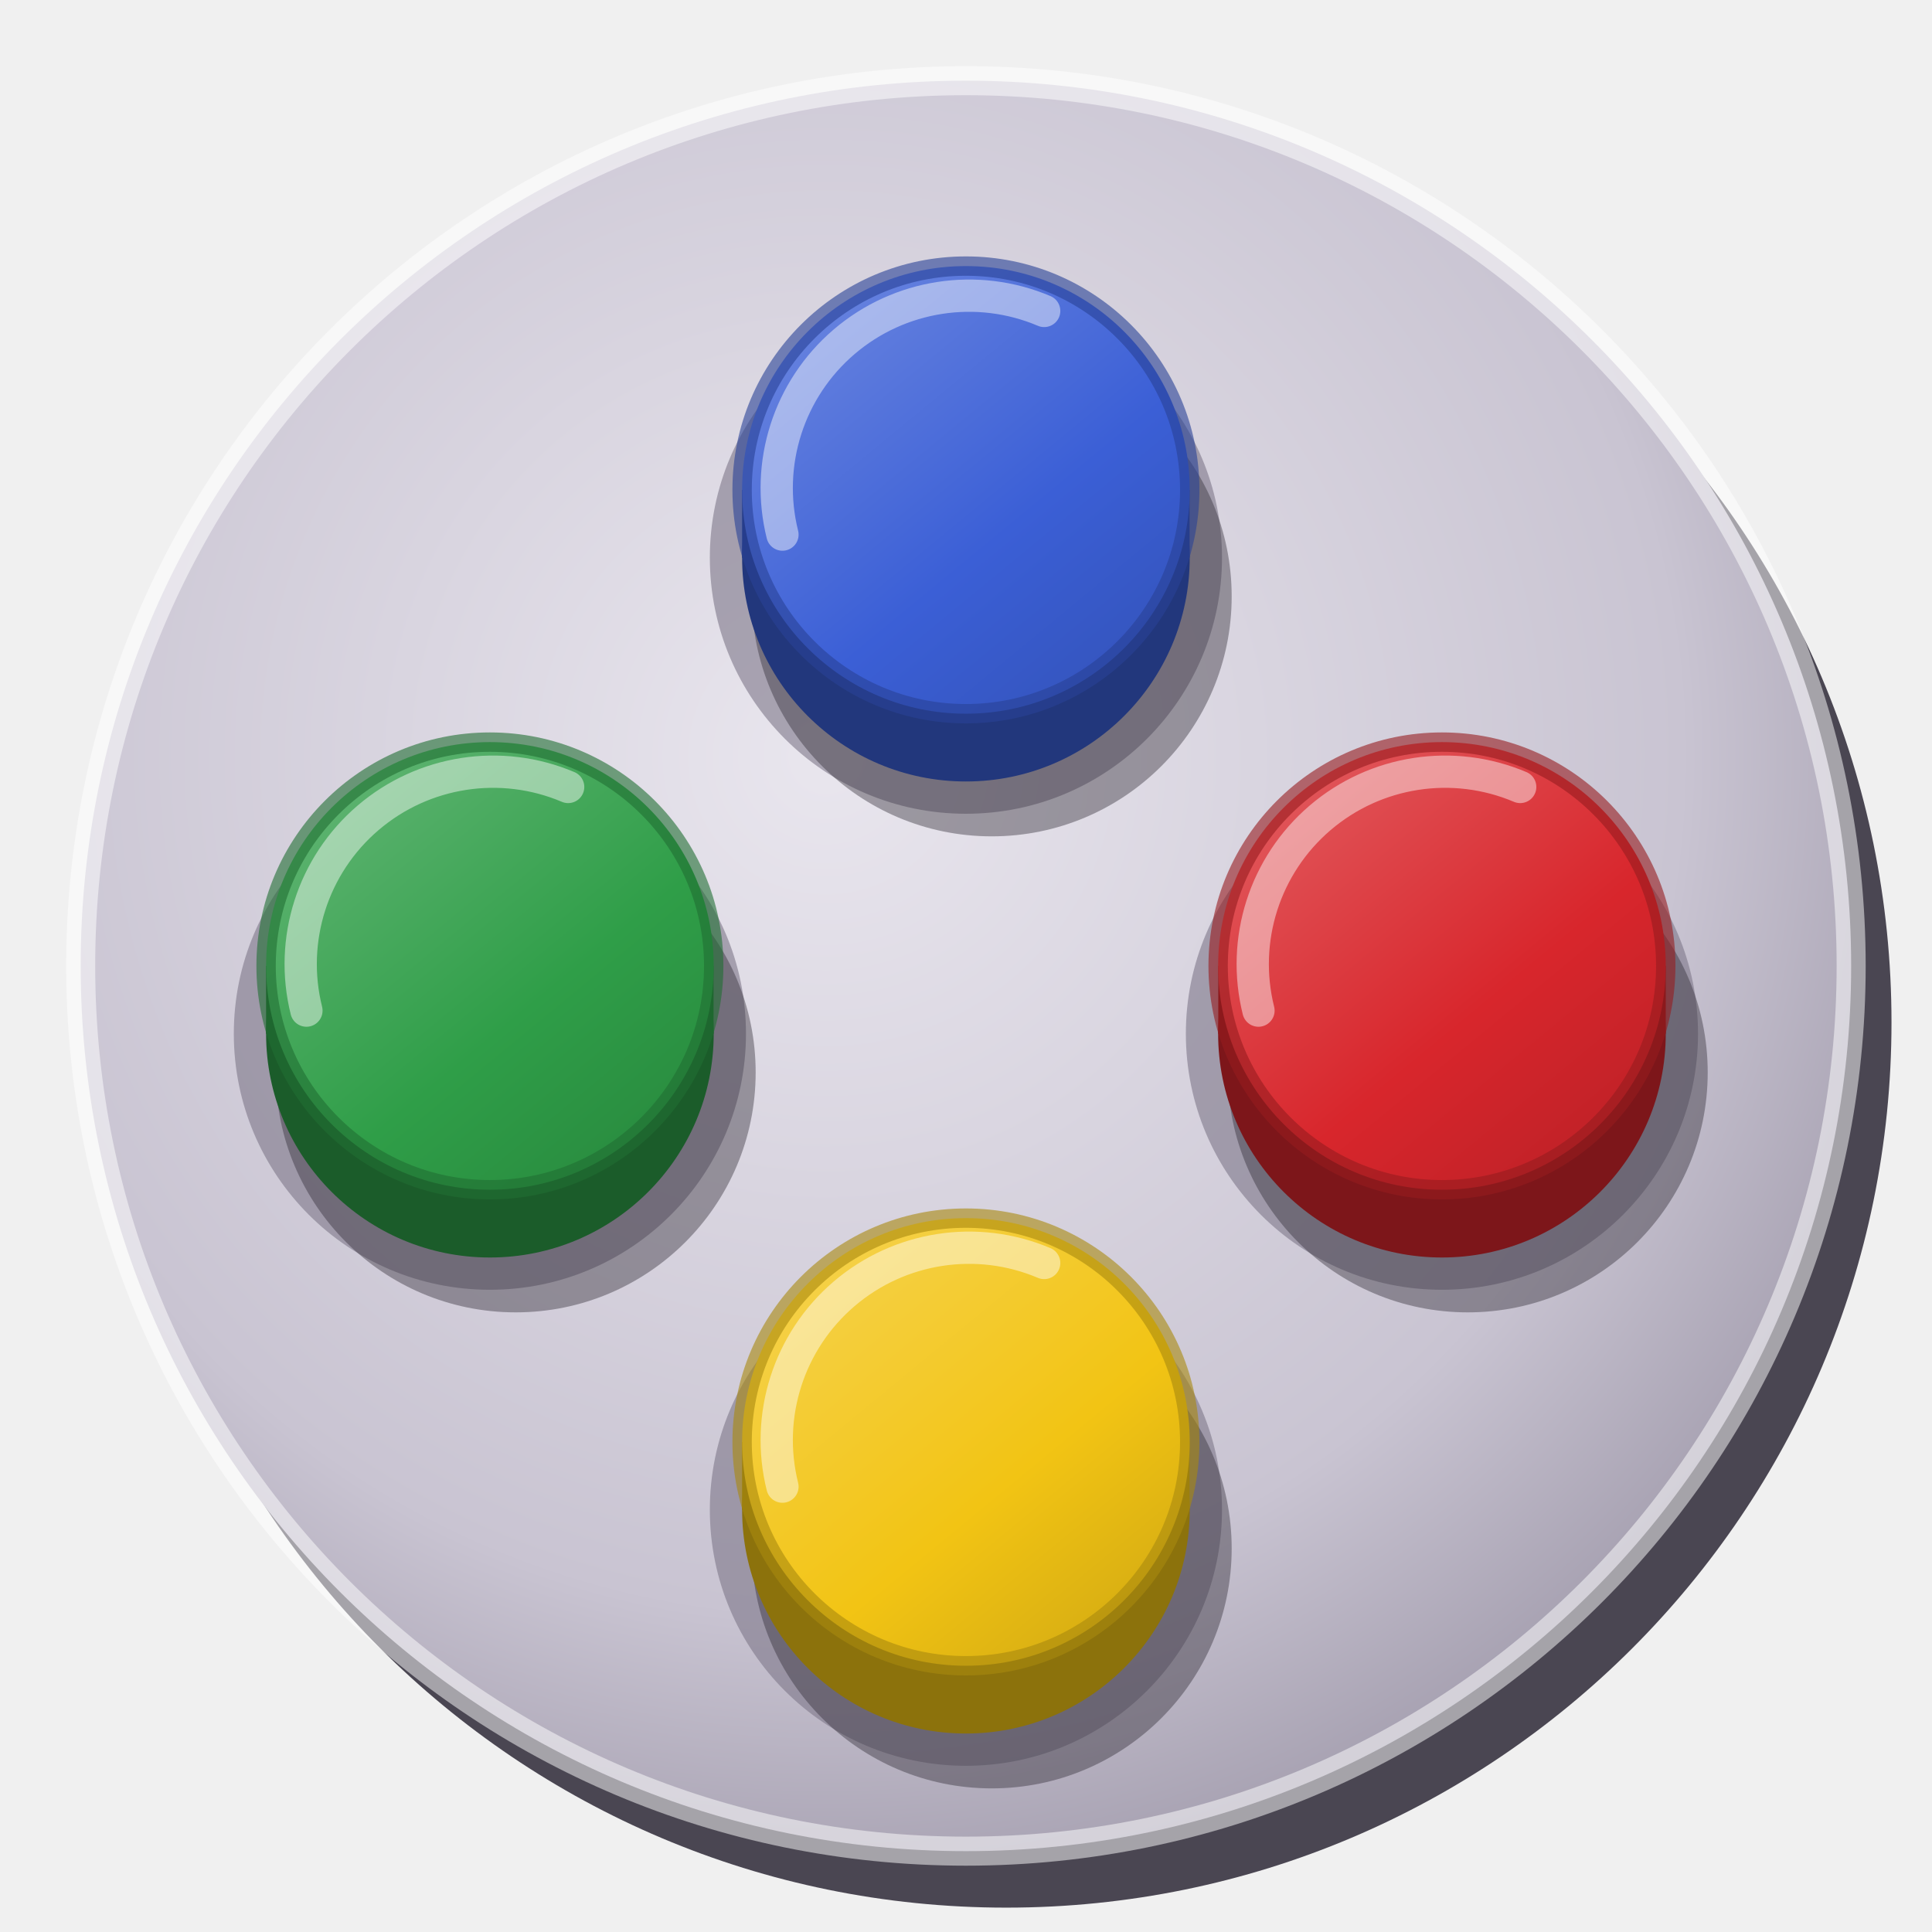
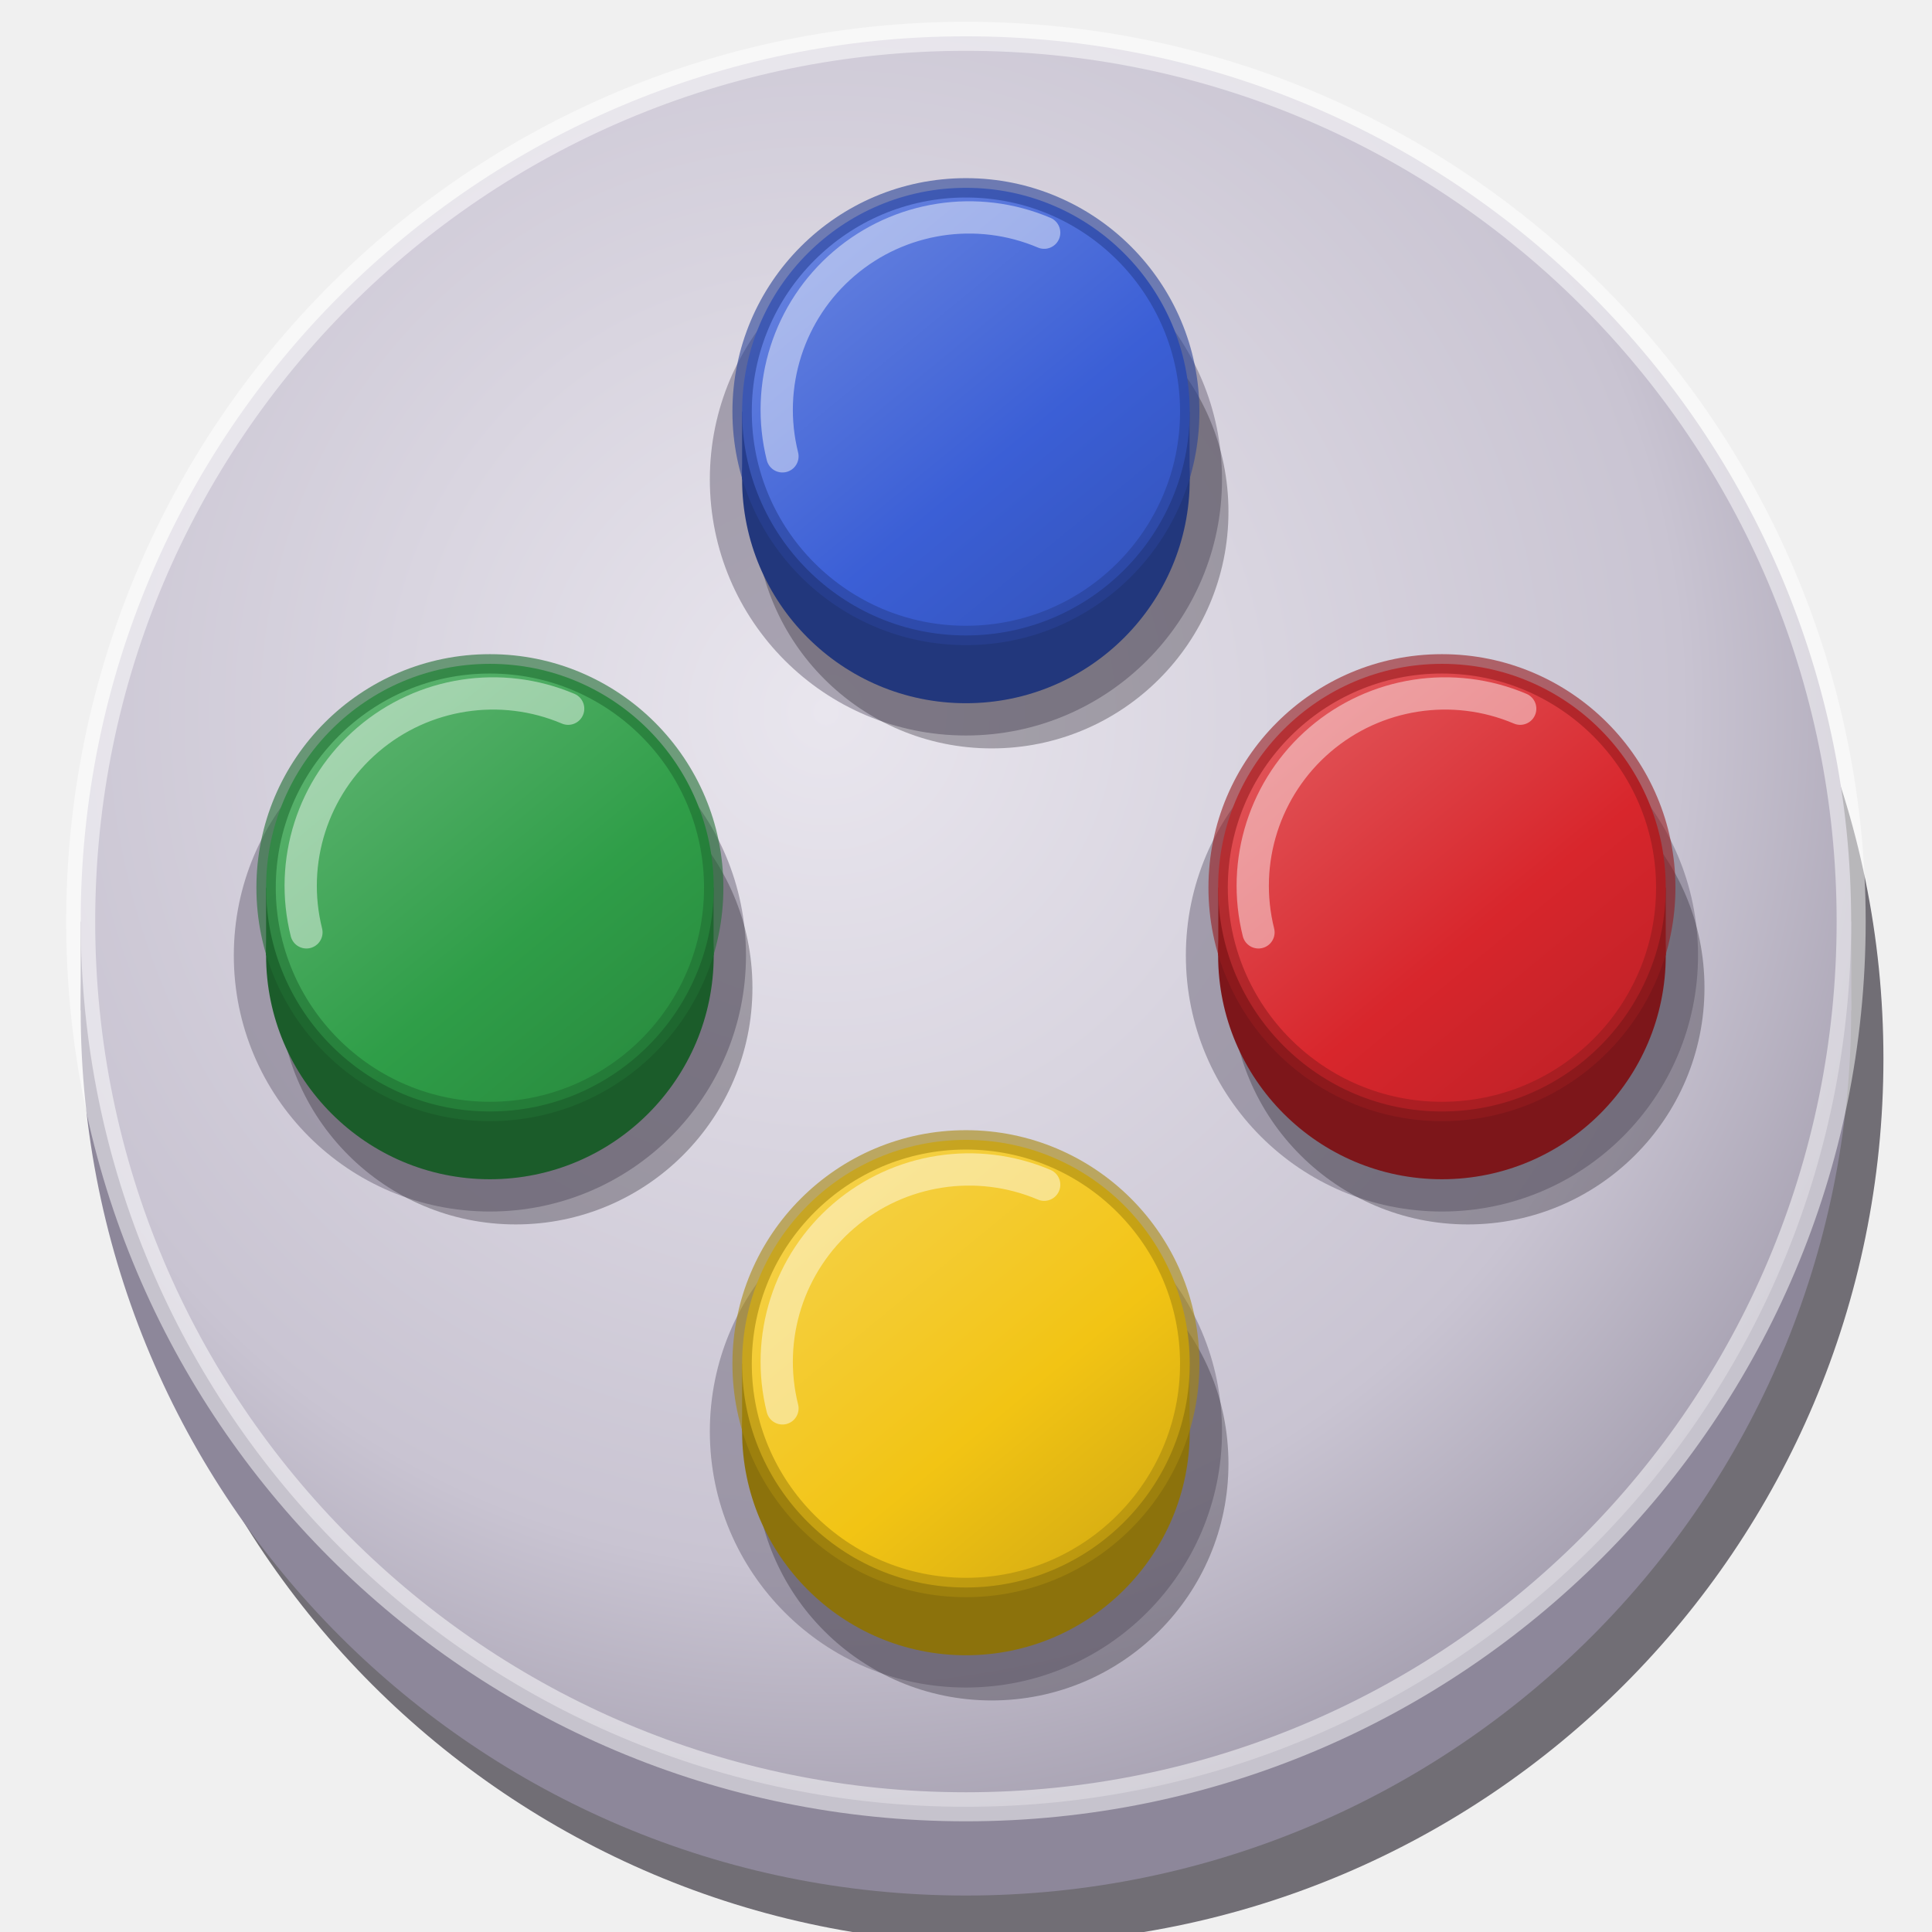
- <svg xmlns="http://www.w3.org/2000/svg" width="96" height="96" viewBox="-5.986 -5.986 11.973 11.973">
+ <svg xmlns="http://www.w3.org/2000/svg" width="96" height="96" viewBox="-5.986 -5.711 11.973 11.973">
  <defs>
    <radialGradient id="base" cx="0.42" cy="0.38" r="0.7">
      <stop offset="0" stop-color="#e9e6ee" />
      <stop offset="0.7" stop-color="#c9c4d2" />
      <stop offset="1" stop-color="#9d97a8" />
    </radialGradient>
    <linearGradient id="t0" x1="0.15" y1="0.1" x2="0.85" y2="0.95">
      <stop offset="0" stop-color="#6682df" />
      <stop offset="0.6" stop-color="#3b5fd6" />
      <stop offset="1" stop-color="#3454bc" />
    </linearGradient>
    <linearGradient id="t1" x1="0.15" y1="0.1" x2="0.85" y2="0.95">
      <stop offset="0" stop-color="#e1565a" />
      <stop offset="0.6" stop-color="#d8262c" />
      <stop offset="1" stop-color="#be2127" />
    </linearGradient>
    <linearGradient id="t2" x1="0.15" y1="0.1" x2="0.85" y2="0.95">
      <stop offset="0" stop-color="#f5d148" />
      <stop offset="0.6" stop-color="#f2c414" />
      <stop offset="1" stop-color="#d5ac12" />
    </linearGradient>
    <linearGradient id="t3" x1="0.15" y1="0.1" x2="0.85" y2="0.95">
      <stop offset="0" stop-color="#5db370" />
      <stop offset="0.6" stop-color="#2f9e48" />
      <stop offset="1" stop-color="#298b3f" />
    </linearGradient>
  </defs>
-   <circle cx="0.25" cy="0.35" r="5.486" fill="#4a4652" />
+   <circle cx="0.2" cy="0.85" r="5.486" fill="#3a3640" opacity="0.7" />
+   <circle cx="0" cy="0.55" r="5.486" fill="#8d879a" />
+   <rect x="-5.486" y="0" width="10.973" height="0.55" fill="#8d879a" />
  <circle cx="0" cy="0" r="5.486" fill="url(#base)" />
  <circle cx="0" cy="0" r="5.486" fill="none" stroke="#ffffff" stroke-opacity="0.5" stroke-width="0.18" />
-   <circle cx="0" cy="-2.53" r="1.587" fill="#7d7788" opacity="0.6" />
-   <circle cx="0.16" cy="-2.29" r="1.487" fill="#2a2630" opacity="0.4" />
-   <circle cx="0" cy="-2.53" r="1.387" fill="#22377c" />
-   <rect x="-1.387" y="-2.95" width="2.773" height="0.42" fill="#22377c" />
-   <circle cx="0" cy="-2.95" r="1.387" fill="url(#t0)" />
-   <path d="M-1.137,-2.673 A1.192,1.192 0 0 1 0.485,-4.059" fill="none" stroke="#ffffff" stroke-opacity="0.45" stroke-width="0.2" stroke-linecap="round" />
-   <circle cx="0" cy="-2.95" r="1.387" fill="none" stroke="#294296" stroke-opacity="0.6" stroke-width="0.12" />
-   <circle cx="2.95" cy="0.42" r="1.587" fill="#7d7788" opacity="0.6" />
-   <circle cx="3.11" cy="0.66" r="1.487" fill="#2a2630" opacity="0.4" />
-   <circle cx="2.95" cy="0.42" r="1.387" fill="#7d161a" />
-   <rect x="1.564" y="0" width="2.773" height="0.42" fill="#7d161a" />
-   <circle cx="2.95" cy="0" r="1.387" fill="url(#t1)" />
-   <path d="M1.813,0.277 A1.192,1.192 0 0 1 3.435,-1.109" fill="none" stroke="#ffffff" stroke-opacity="0.45" stroke-width="0.2" stroke-linecap="round" />
-   <circle cx="2.95" cy="0" r="1.387" fill="none" stroke="#971b1f" stroke-opacity="0.6" stroke-width="0.12" />
-   <circle cx="0" cy="3.37" r="1.587" fill="#7d7788" opacity="0.6" />
-   <circle cx="0.16" cy="3.61" r="1.487" fill="#2a2630" opacity="0.4" />
-   <circle cx="0" cy="3.37" r="1.387" fill="#8c720c" />
-   <rect x="-1.387" y="2.95" width="2.773" height="0.42" fill="#8c720c" />
-   <circle cx="0" cy="2.95" r="1.387" fill="url(#t2)" />
-   <path d="M-1.137,3.227 A1.192,1.192 0 0 1 0.485,1.841" fill="none" stroke="#ffffff" stroke-opacity="0.45" stroke-width="0.2" stroke-linecap="round" />
-   <circle cx="0" cy="2.95" r="1.387" fill="none" stroke="#a9890e" stroke-opacity="0.6" stroke-width="0.12" />
-   <circle cx="-2.95" cy="0.42" r="1.587" fill="#7d7788" opacity="0.6" />
-   <circle cx="-2.79" cy="0.66" r="1.487" fill="#2a2630" opacity="0.4" />
-   <circle cx="-2.95" cy="0.42" r="1.387" fill="#1b5c2a" />
-   <rect x="-4.337" y="0" width="2.773" height="0.42" fill="#1b5c2a" />
-   <circle cx="-2.95" cy="0" r="1.387" fill="url(#t3)" />
-   <path d="M-4.087,0.277 A1.192,1.192 0 0 1 -2.465,-1.109" fill="none" stroke="#ffffff" stroke-opacity="0.45" stroke-width="0.2" stroke-linecap="round" />
-   <circle cx="-2.95" cy="0" r="1.387" fill="none" stroke="#216f32" stroke-opacity="0.6" stroke-width="0.12" />
+   <circle cx="0" cy="-2.74" r="1.587" fill="#7d7788" opacity="0.6" />
+   <circle cx="0.16" cy="-2.54" r="1.467" fill="#2a2630" opacity="0.35" />
+   <circle cx="0" cy="-2.74" r="1.387" fill="#22377c" />
+   <rect x="-1.387" y="-3.16" width="2.773" height="0.42" fill="#22377c" />
+   <circle cx="0" cy="-3.16" r="1.387" fill="url(#t0)" />
+   <path d="M-1.137,-2.883 A1.192,1.192 0 0 1 0.485,-4.269" fill="none" stroke="#ffffff" stroke-opacity="0.45" stroke-width="0.2" stroke-linecap="round" />
+   <circle cx="0" cy="-3.16" r="1.387" fill="none" stroke="#294296" stroke-opacity="0.6" stroke-width="0.12" />
+   <circle cx="2.95" cy="0.21" r="1.587" fill="#7d7788" opacity="0.6" />
+   <circle cx="3.11" cy="0.41" r="1.467" fill="#2a2630" opacity="0.35" />
+   <circle cx="2.95" cy="0.21" r="1.387" fill="#7d161a" />
+   <rect x="1.564" y="-0.21" width="2.773" height="0.42" fill="#7d161a" />
+   <circle cx="2.95" cy="-0.21" r="1.387" fill="url(#t1)" />
+   <path d="M1.813,0.067 A1.192,1.192 0 0 1 3.435,-1.319" fill="none" stroke="#ffffff" stroke-opacity="0.45" stroke-width="0.2" stroke-linecap="round" />
+   <circle cx="2.95" cy="-0.21" r="1.387" fill="none" stroke="#971b1f" stroke-opacity="0.6" stroke-width="0.12" />
+   <circle cx="0" cy="3.16" r="1.587" fill="#7d7788" opacity="0.6" />
+   <circle cx="0.16" cy="3.36" r="1.467" fill="#2a2630" opacity="0.35" />
+   <circle cx="0" cy="3.16" r="1.387" fill="#8c720c" />
+   <rect x="-1.387" y="2.74" width="2.773" height="0.42" fill="#8c720c" />
+   <circle cx="0" cy="2.74" r="1.387" fill="url(#t2)" />
+   <path d="M-1.137,3.017 A1.192,1.192 0 0 1 0.485,1.631" fill="none" stroke="#ffffff" stroke-opacity="0.45" stroke-width="0.2" stroke-linecap="round" />
+   <circle cx="0" cy="2.74" r="1.387" fill="none" stroke="#a9890e" stroke-opacity="0.6" stroke-width="0.12" />
+   <circle cx="-2.95" cy="0.21" r="1.587" fill="#7d7788" opacity="0.6" />
+   <circle cx="-2.79" cy="0.41" r="1.467" fill="#2a2630" opacity="0.35" />
+   <circle cx="-2.95" cy="0.21" r="1.387" fill="#1b5c2a" />
+   <rect x="-4.337" y="-0.21" width="2.773" height="0.42" fill="#1b5c2a" />
+   <circle cx="-2.95" cy="-0.21" r="1.387" fill="url(#t3)" />
+   <path d="M-4.087,0.067 A1.192,1.192 0 0 1 -2.465,-1.319" fill="none" stroke="#ffffff" stroke-opacity="0.45" stroke-width="0.2" stroke-linecap="round" />
+   <circle cx="-2.95" cy="-0.21" r="1.387" fill="none" stroke="#216f32" stroke-opacity="0.6" stroke-width="0.12" />
</svg>
